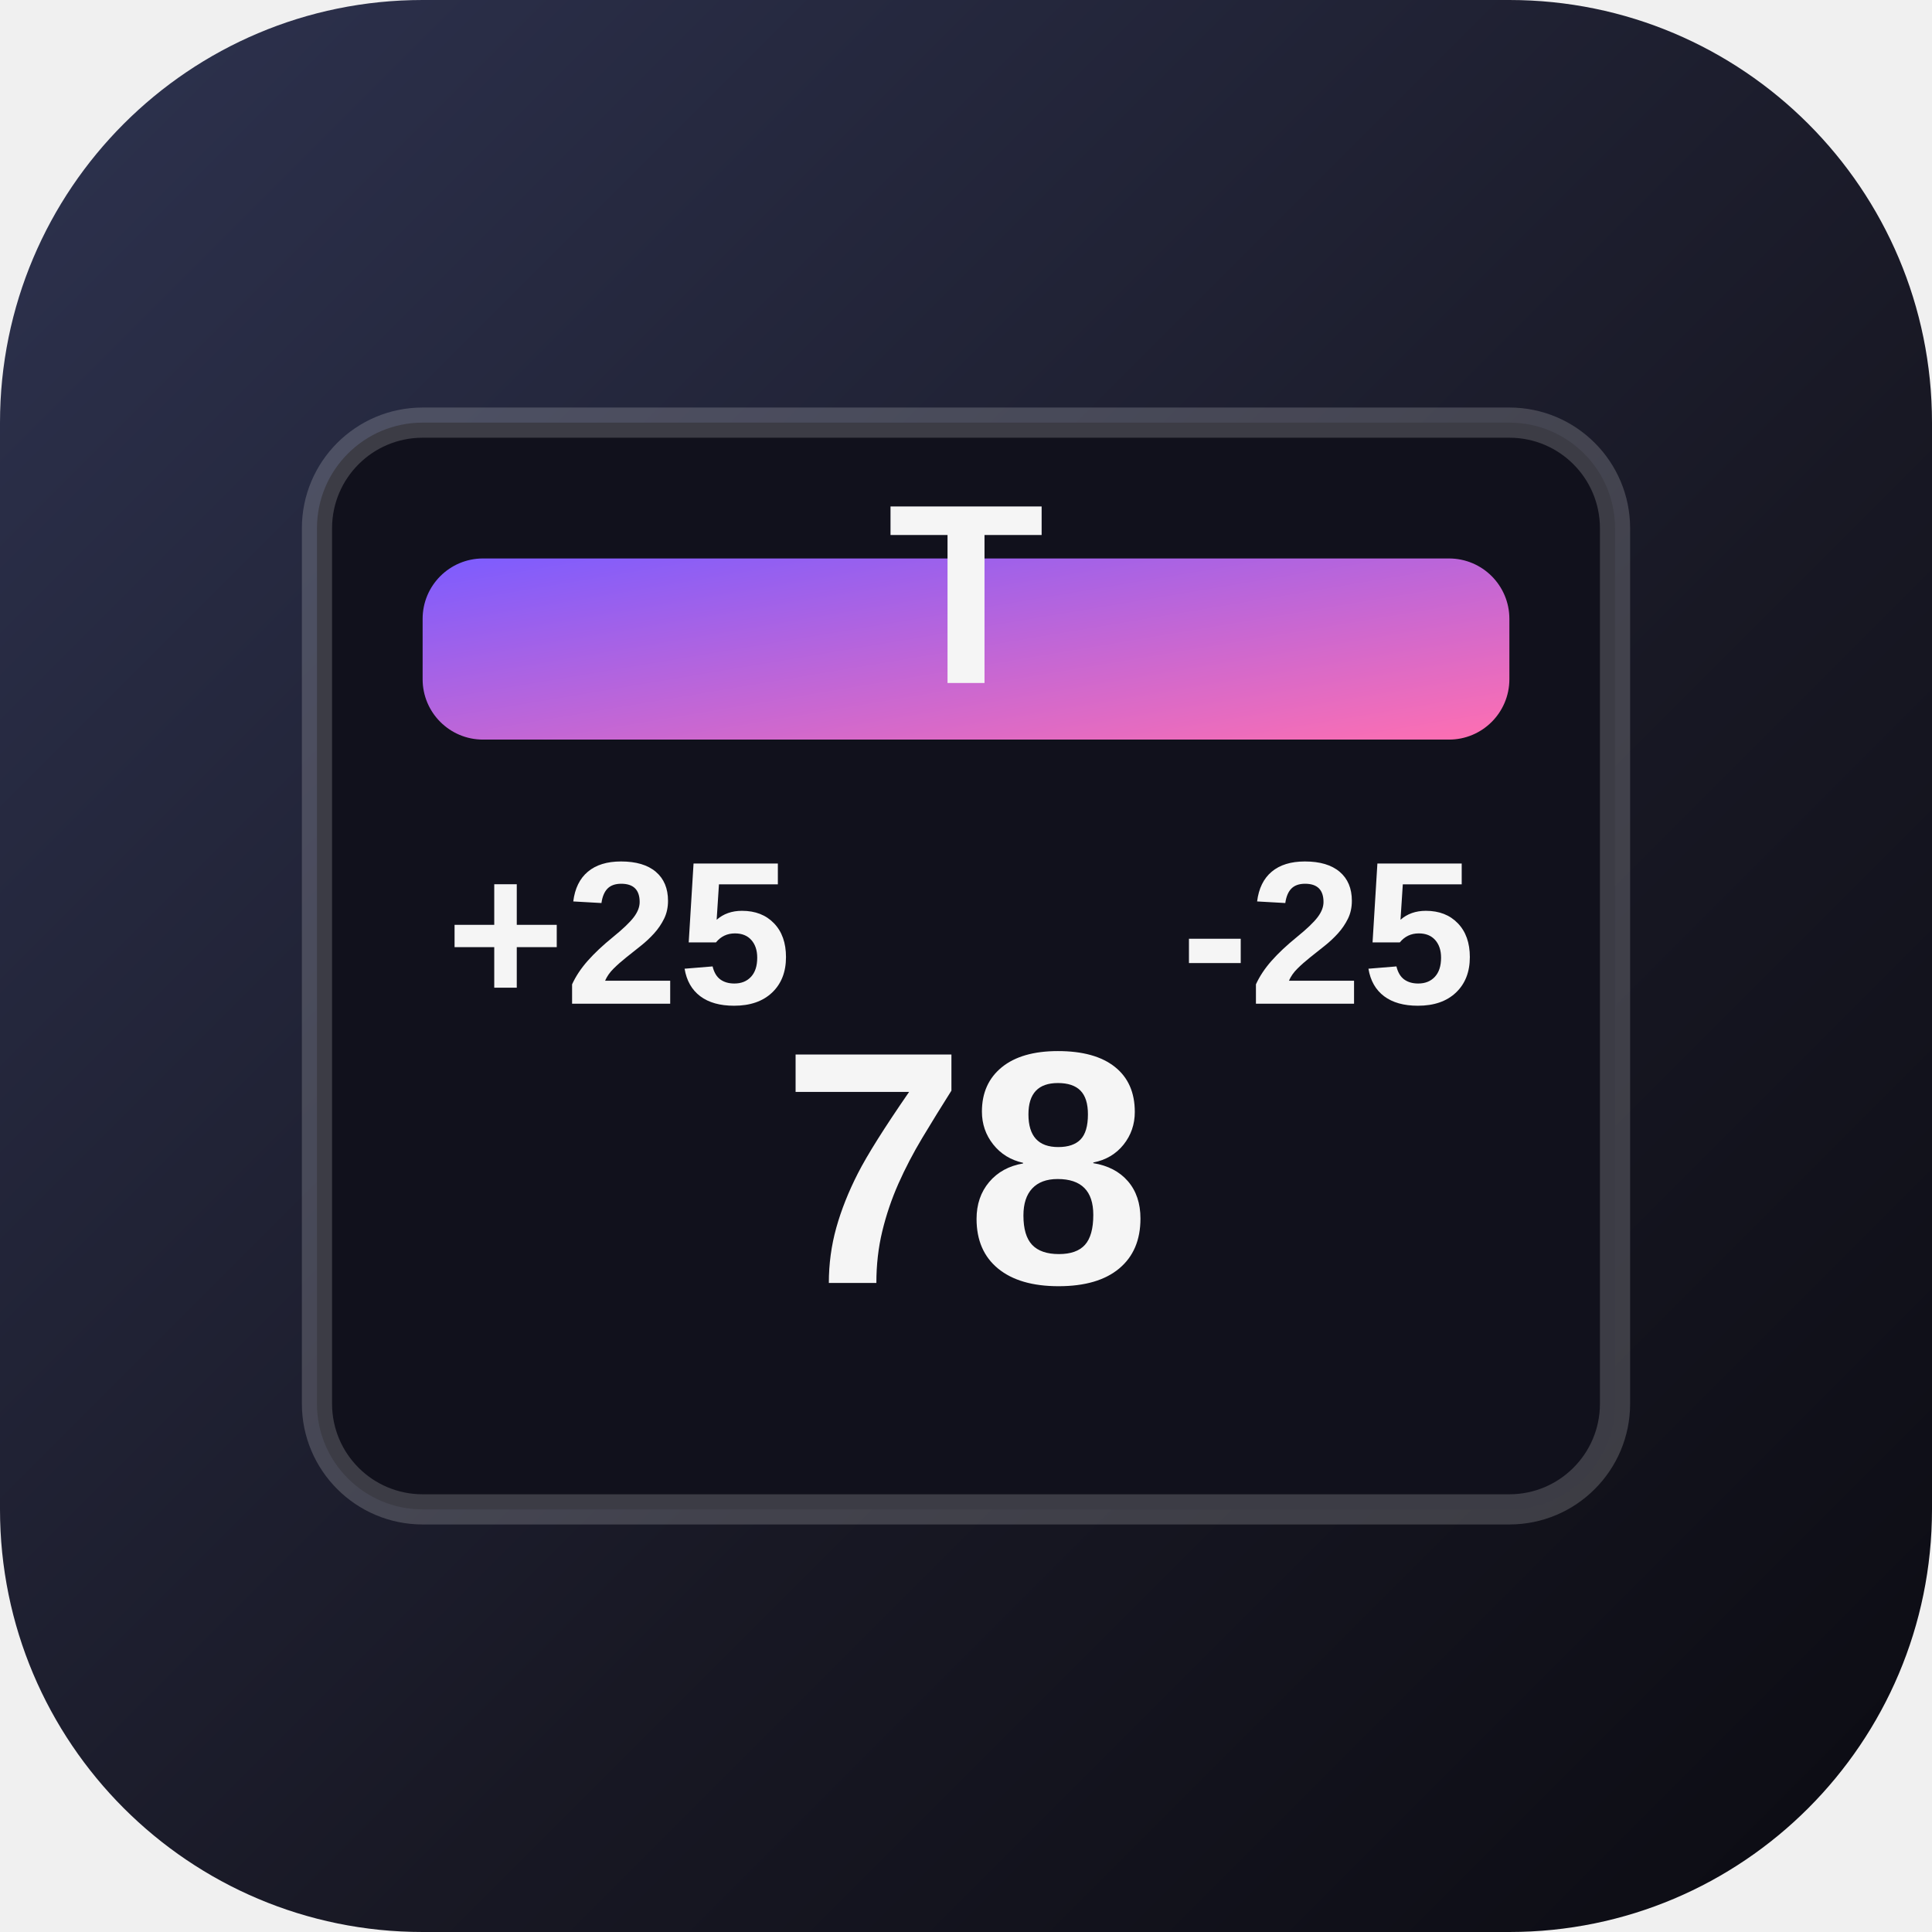
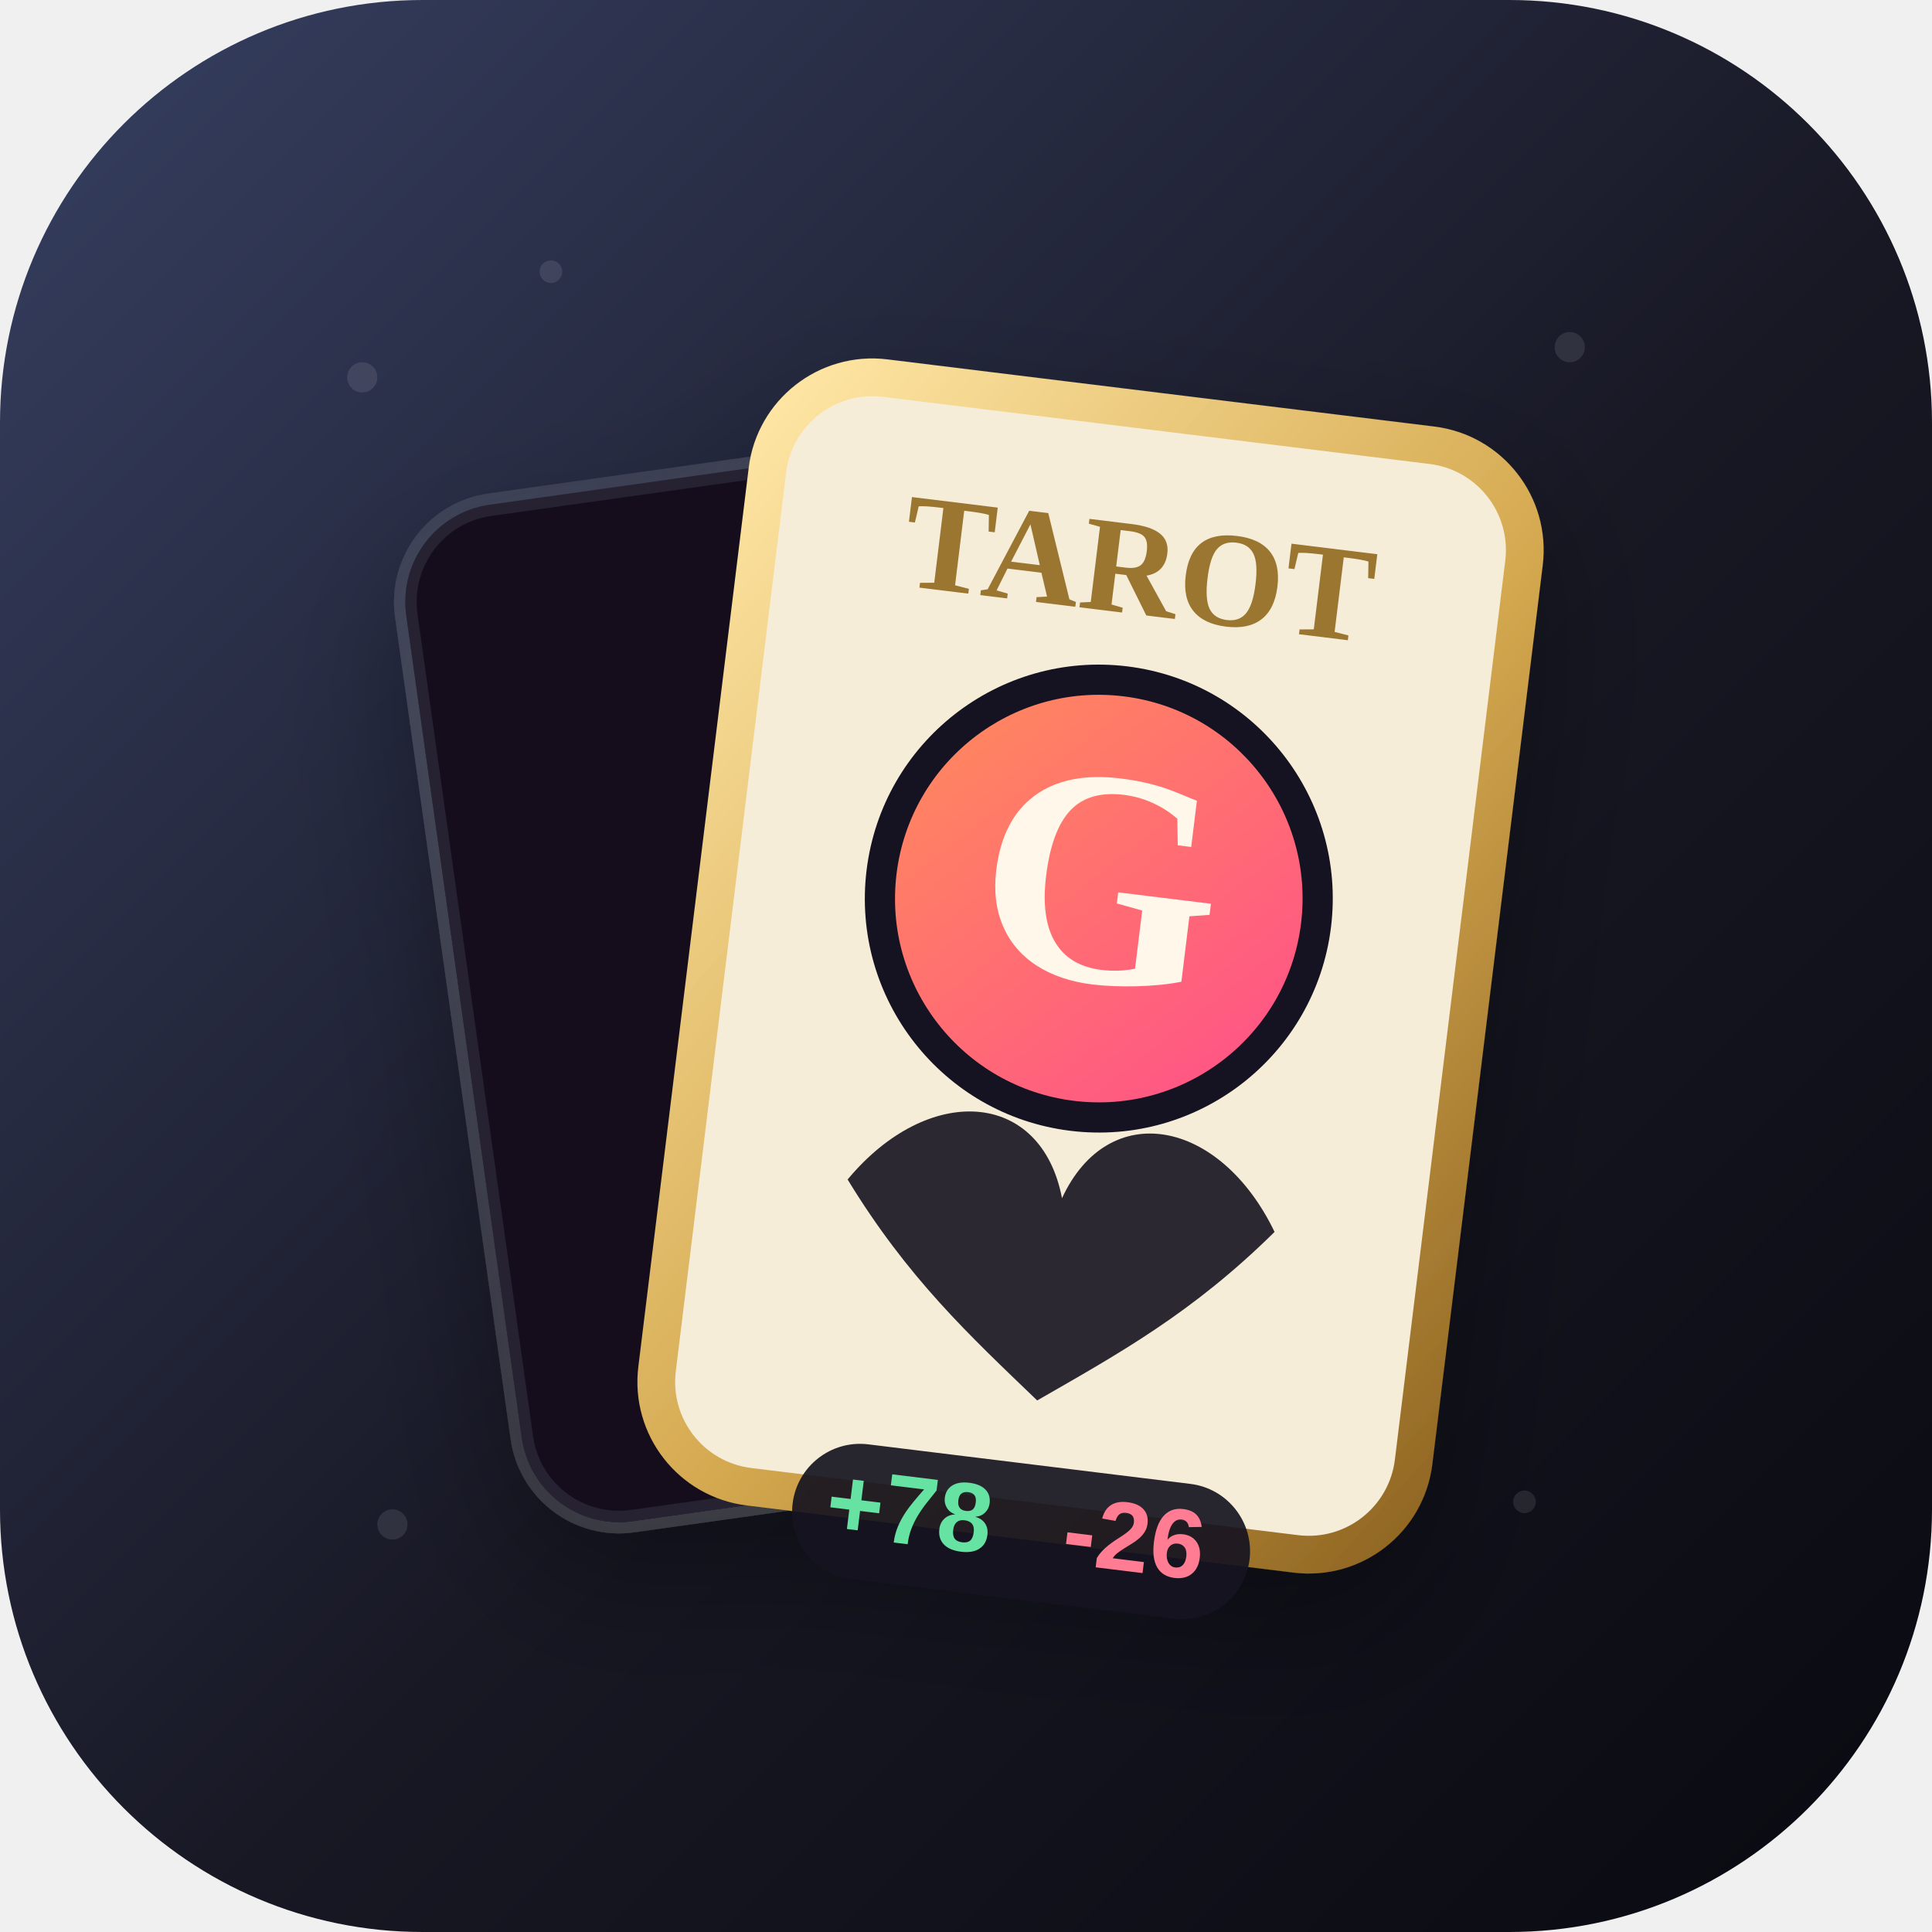
<svg xmlns="http://www.w3.org/2000/svg" viewBox="0 0 512 512">
  <defs>
    <linearGradient id="bg" x1="0" y1="0" x2="1" y2="1">
-       <stop offset="0%" stop-color="#2e3350" />
-       <stop offset="60%" stop-color="#181824" />
-       <stop offset="100%" stop-color="#0b0b12" />
+       <stop offset="0%" stop-color="#374062" />
+       <stop offset="55%" stop-color="#181824" />
+       <stop offset="100%" stop-color="#090910" />
+     </linearGradient>
+     <linearGradient id="gold" x1="0" y1="0" x2="1" y2="1">
+       <stop offset="0%" stop-color="#ffe7a6" />
+       <stop offset="55%" stop-color="#d4a84f" />
+       <stop offset="100%" stop-color="#8f6522" />
    </linearGradient>
    <linearGradient id="accent" x1="0" y1="0" x2="1" y2="1">
-       <stop offset="0%" stop-color="#7c5cff" />
-       <stop offset="100%" stop-color="#ff6fb1" />
+       <stop offset="0%" stop-color="#ff8c5a" />
+       <stop offset="100%" stop-color="#ff4f8b" />
    </linearGradient>
+     <filter id="shadow" x="-20%" y="-20%" width="140%" height="140%">
+       <feDropShadow dx="0" dy="16" stdDeviation="18" flood-color="#000000" flood-opacity="0.35" />
+     </filter>
  </defs>
  <rect width="512" height="512" rx="112" fill="url(#bg)" />
-   <rect x="84" y="112" width="344" height="288" rx="28" fill="#11111c" stroke="rgba(255,255,255,0.18)" stroke-width="8" />
-   <rect x="112" y="148" width="288" height="48" rx="16" fill="url(#accent)" />
-   <g fill="#f5f5f5" font-family="Segoe UI, Arial, sans-serif" font-weight="700" text-anchor="middle">
-     <text x="256" y="181" font-size="68">T</text>
-     <text x="164" y="266" font-size="54">+25</text>
-     <text x="352" y="266" font-size="54">-25</text>
-     <text x="256" y="340" font-size="88">78</text>
+   <g fill="#ffffff" opacity="0.1">
+     <circle cx="96" cy="100" r="4" />
+     <circle cx="146" cy="72" r="3" />
+     <circle cx="416" cy="92" r="4" />
+     <circle cx="382" cy="132" r="3" />
+     <circle cx="104" cy="404" r="4" />
+     <circle cx="404" cy="398" r="3" />
+   </g>
+   <g filter="url(#shadow)">
+     <rect x="122" y="122" width="202" height="272" rx="26" fill="#120f1e" stroke="#ffffff" stroke-opacity="0.08" stroke-width="6" transform="rotate(-8 223 258)" />
+     <rect x="188" y="108" width="202" height="296" rx="28" fill="#f6edd9" stroke="url(#gold)" stroke-width="10" transform="rotate(7 289 256)" />
+   </g>
+   <g transform="rotate(7 289 256)">
+     <text x="289" y="162" fill="#9b7631" font-family="Georgia, 'Times New Roman', serif" font-size="36" font-weight="700" text-anchor="middle">TAROT</text>
+     <circle cx="289" cy="238" r="62" fill="#151321" />
+     <circle cx="289" cy="238" r="54" fill="url(#accent)" />
+     <text x="289" y="260" fill="#fff7ea" font-family="Georgia, 'Times New Roman', serif" font-size="82" font-weight="700" text-anchor="middle">G</text>
+     <path d="M232 320 C250 292 280 290 289 318 C298 290 328 292 346 320 C327 344 309 357 289 372 C269 357 251 344 232 320 Z" fill="#16131f" opacity="0.9" />
+     <rect x="228" y="389" width="122" height="36" rx="18" fill="#16131f" opacity="0.92" />
+     <text x="259" y="414" fill="#66e2a3" font-family="Arial, sans-serif" font-size="26" font-weight="700" text-anchor="middle">+78</text>
+     <text x="319" y="414" fill="#ff7c93" font-family="Arial, sans-serif" font-size="26" font-weight="700" text-anchor="middle">-26</text>
  </g>
</svg>
